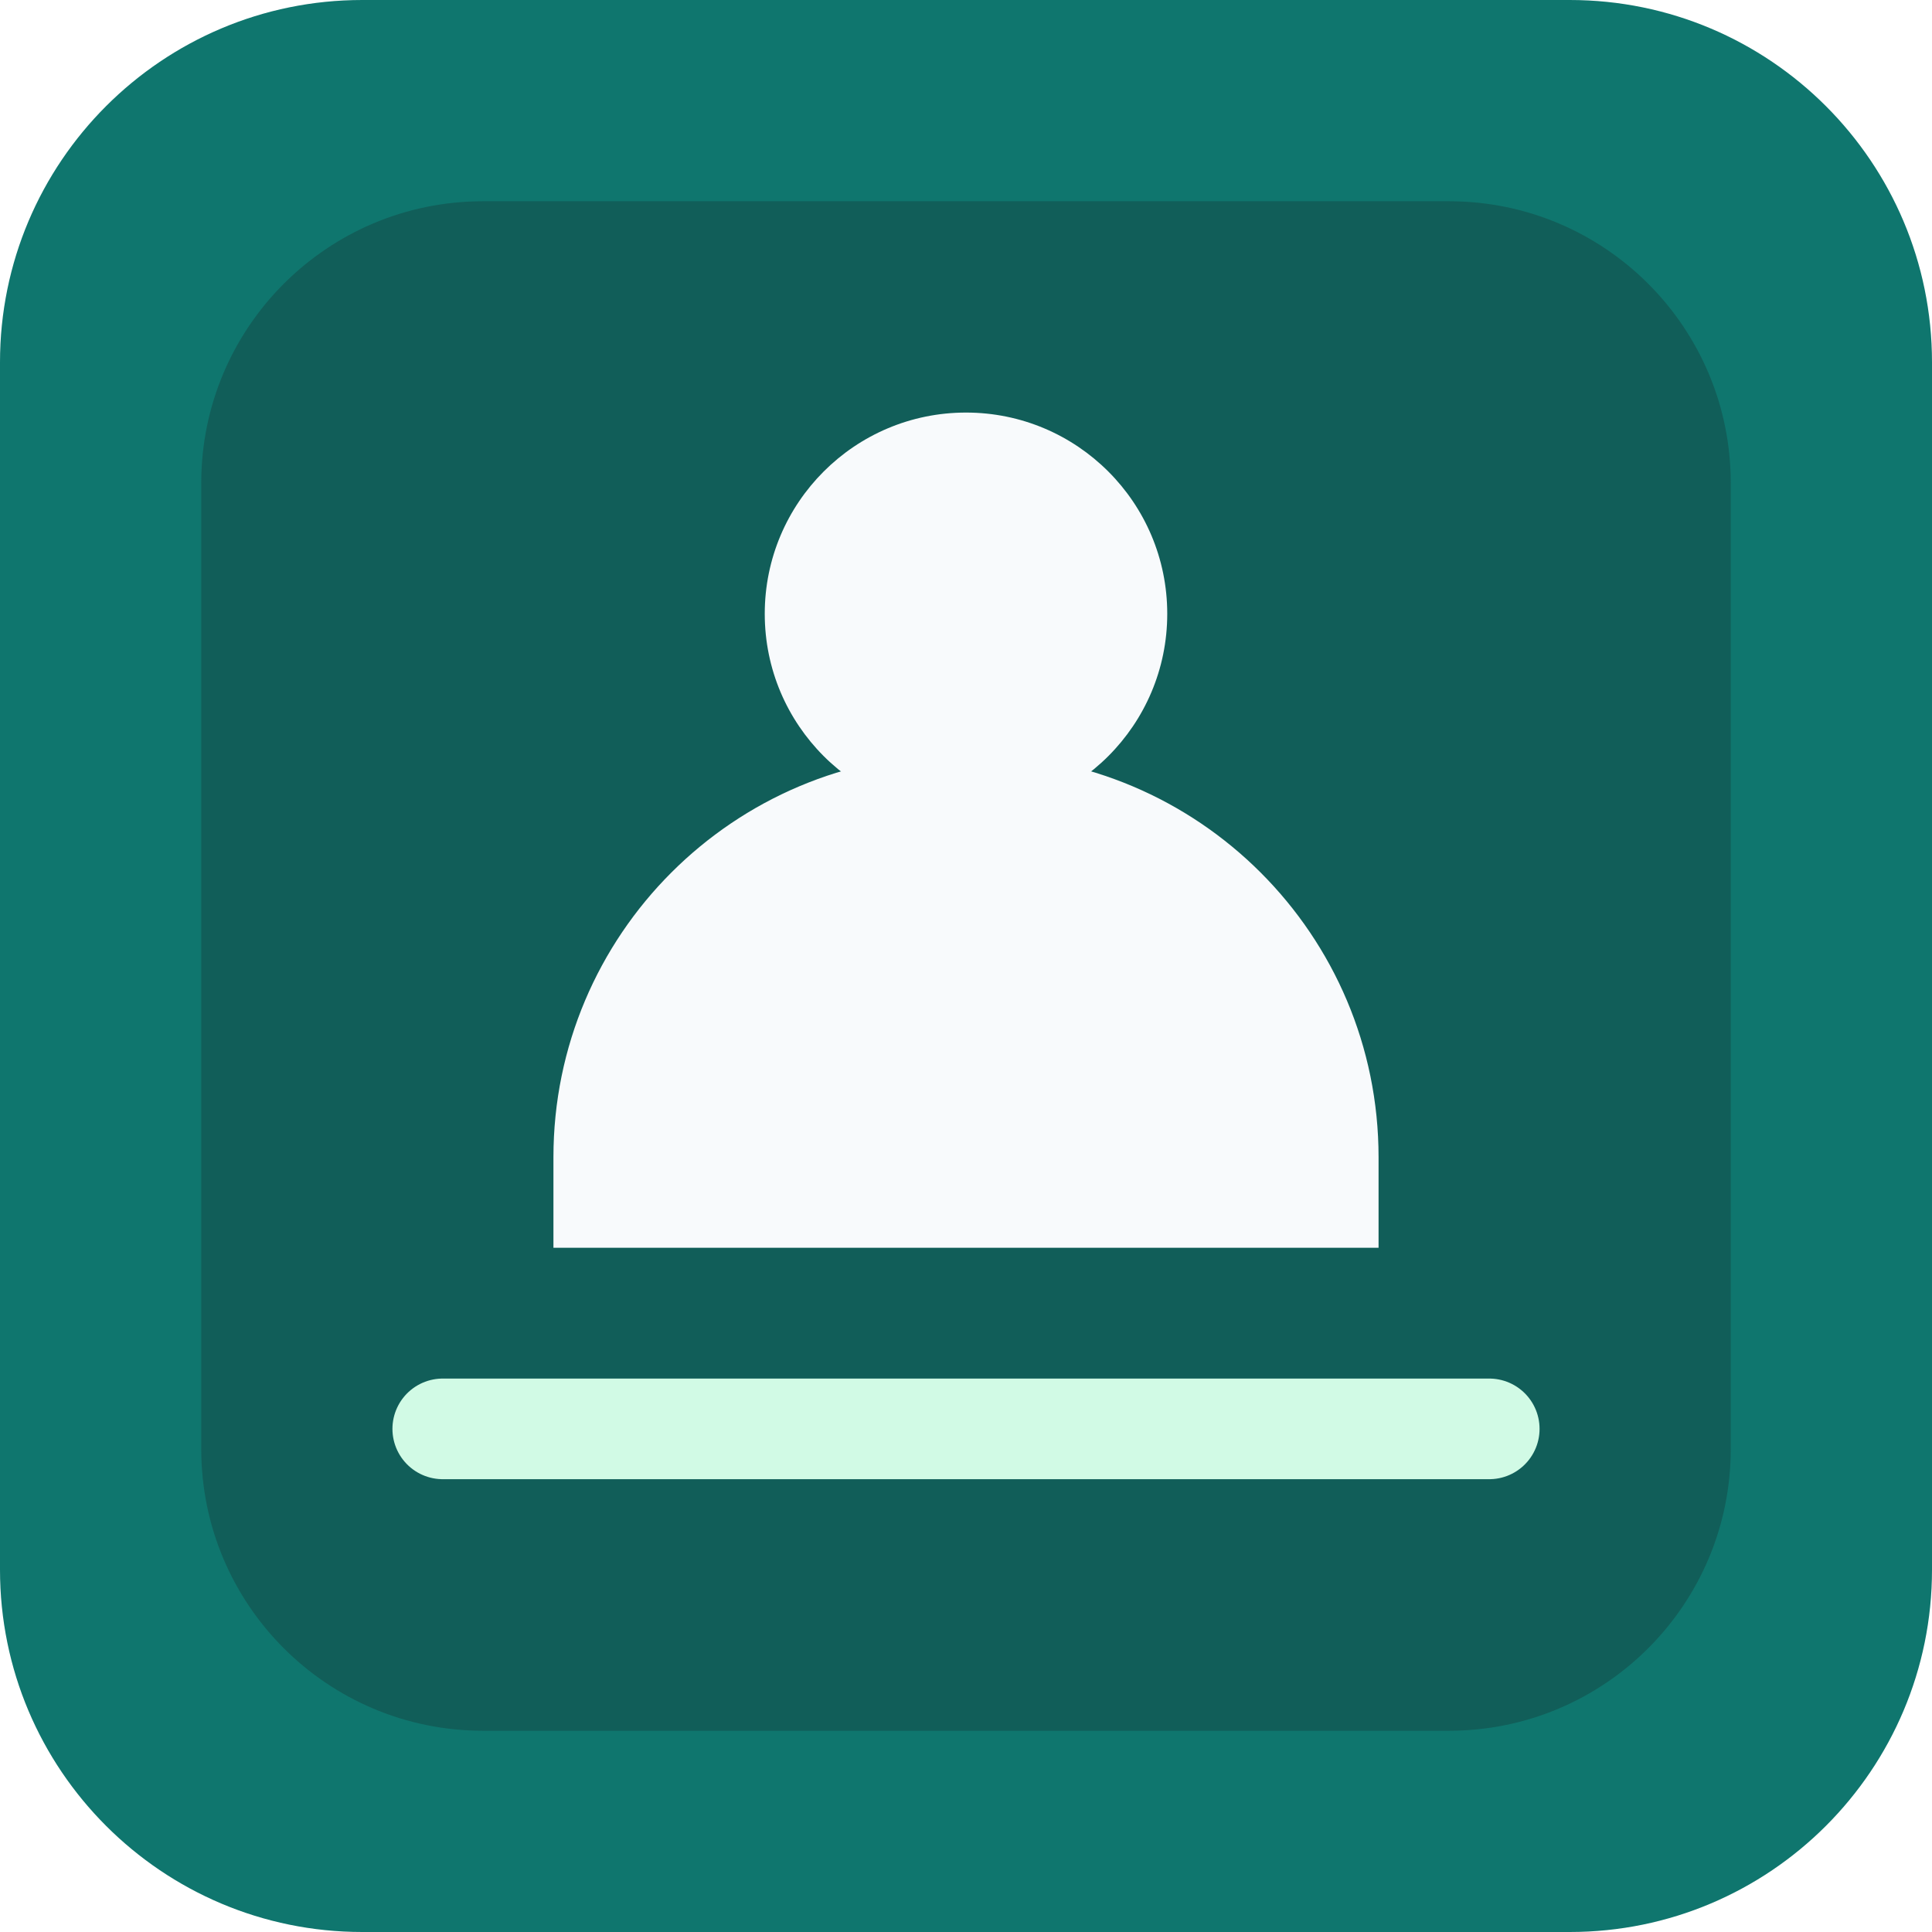
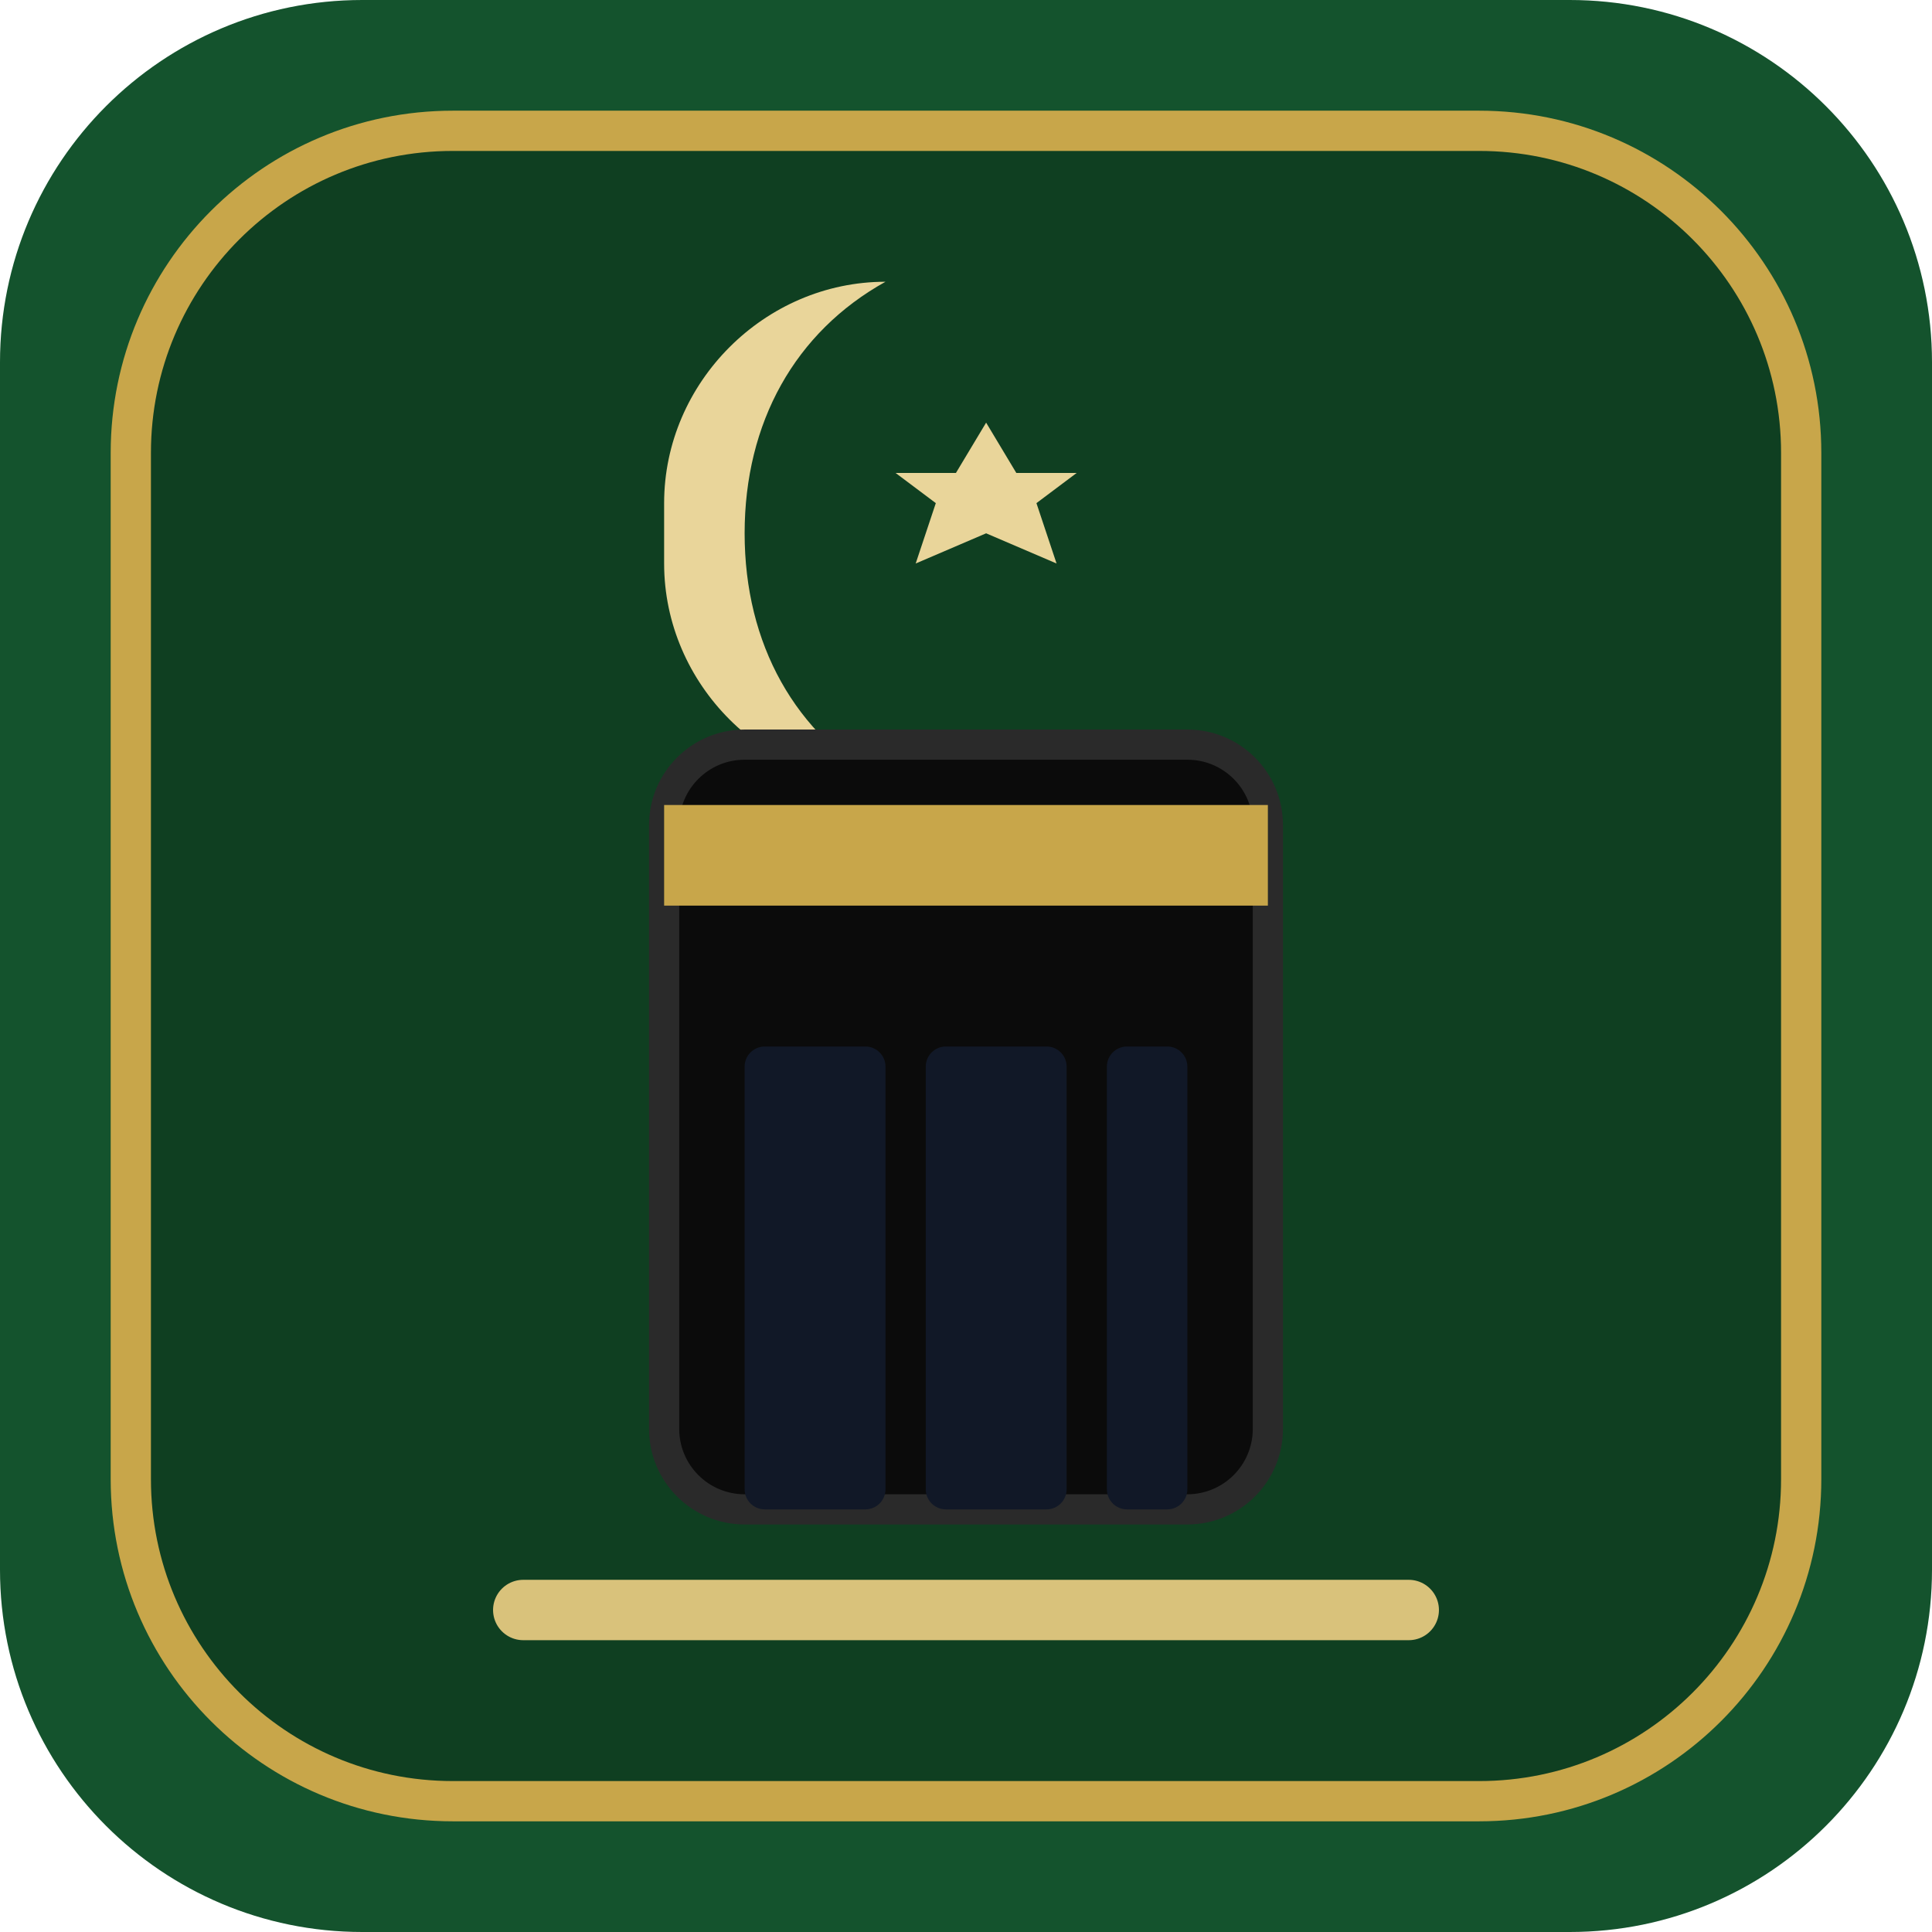
<svg xmlns="http://www.w3.org/2000/svg" width="192" height="192" viewBox="0 0 192 192" fill="none">
-   <rect width="192" height="192" rx="36" fill="#0F766E" />
-   <rect x="20" y="20" width="152" height="152" rx="28" fill="#115E59" />
-   <path d="M55 115C55 92.909 72.909 75 95 75H97C119.091 75 137 92.909 137 115V124H55V115Z" fill="#F8FAFC" />
-   <circle cx="96" cy="61" r="20" fill="#F8FAFC" />
-   <path d="M44 142H148" stroke="#D1FAE5" stroke-width="10" stroke-linecap="round" />
+   <rect width="192" height="192" rx="36" fill="#14532D" />
+   <rect x="13" y="13" width="166" height="166" rx="32" fill="#0F3F21" stroke="#C8A64A" stroke-width="4" />
+   <path d="M66 50C66 38 76 28 88 28C79 33 74 42 74 53C74 64 79 73 88 78C76 78 66 68 66 56V50Z" fill="#E9D59A" />
+   <path d="M98 42L101 47H107L103 50L105 56L98 53L91 56L93 50L89 47H95L98 42Z" fill="#E9D59A" />
+   <rect x="66" y="74" width="60" height="76" rx="8" fill="#0B0B0B" stroke="#2A2A2A" stroke-width="3" />
+   <rect x="66" y="80" width="60" height="10" fill="#C8A64A" />
+   <rect x="74" y="104" width="14" height="46" rx="2" fill="#111827" />
+   <rect x="92" y="104" width="14" height="46" rx="2" fill="#111827" />
+   <rect x="110" y="104" width="8" height="46" rx="2" fill="#111827" />
+   <path d="M52 160H140" stroke="#D9C27B" stroke-width="6" stroke-linecap="round" />
</svg>
